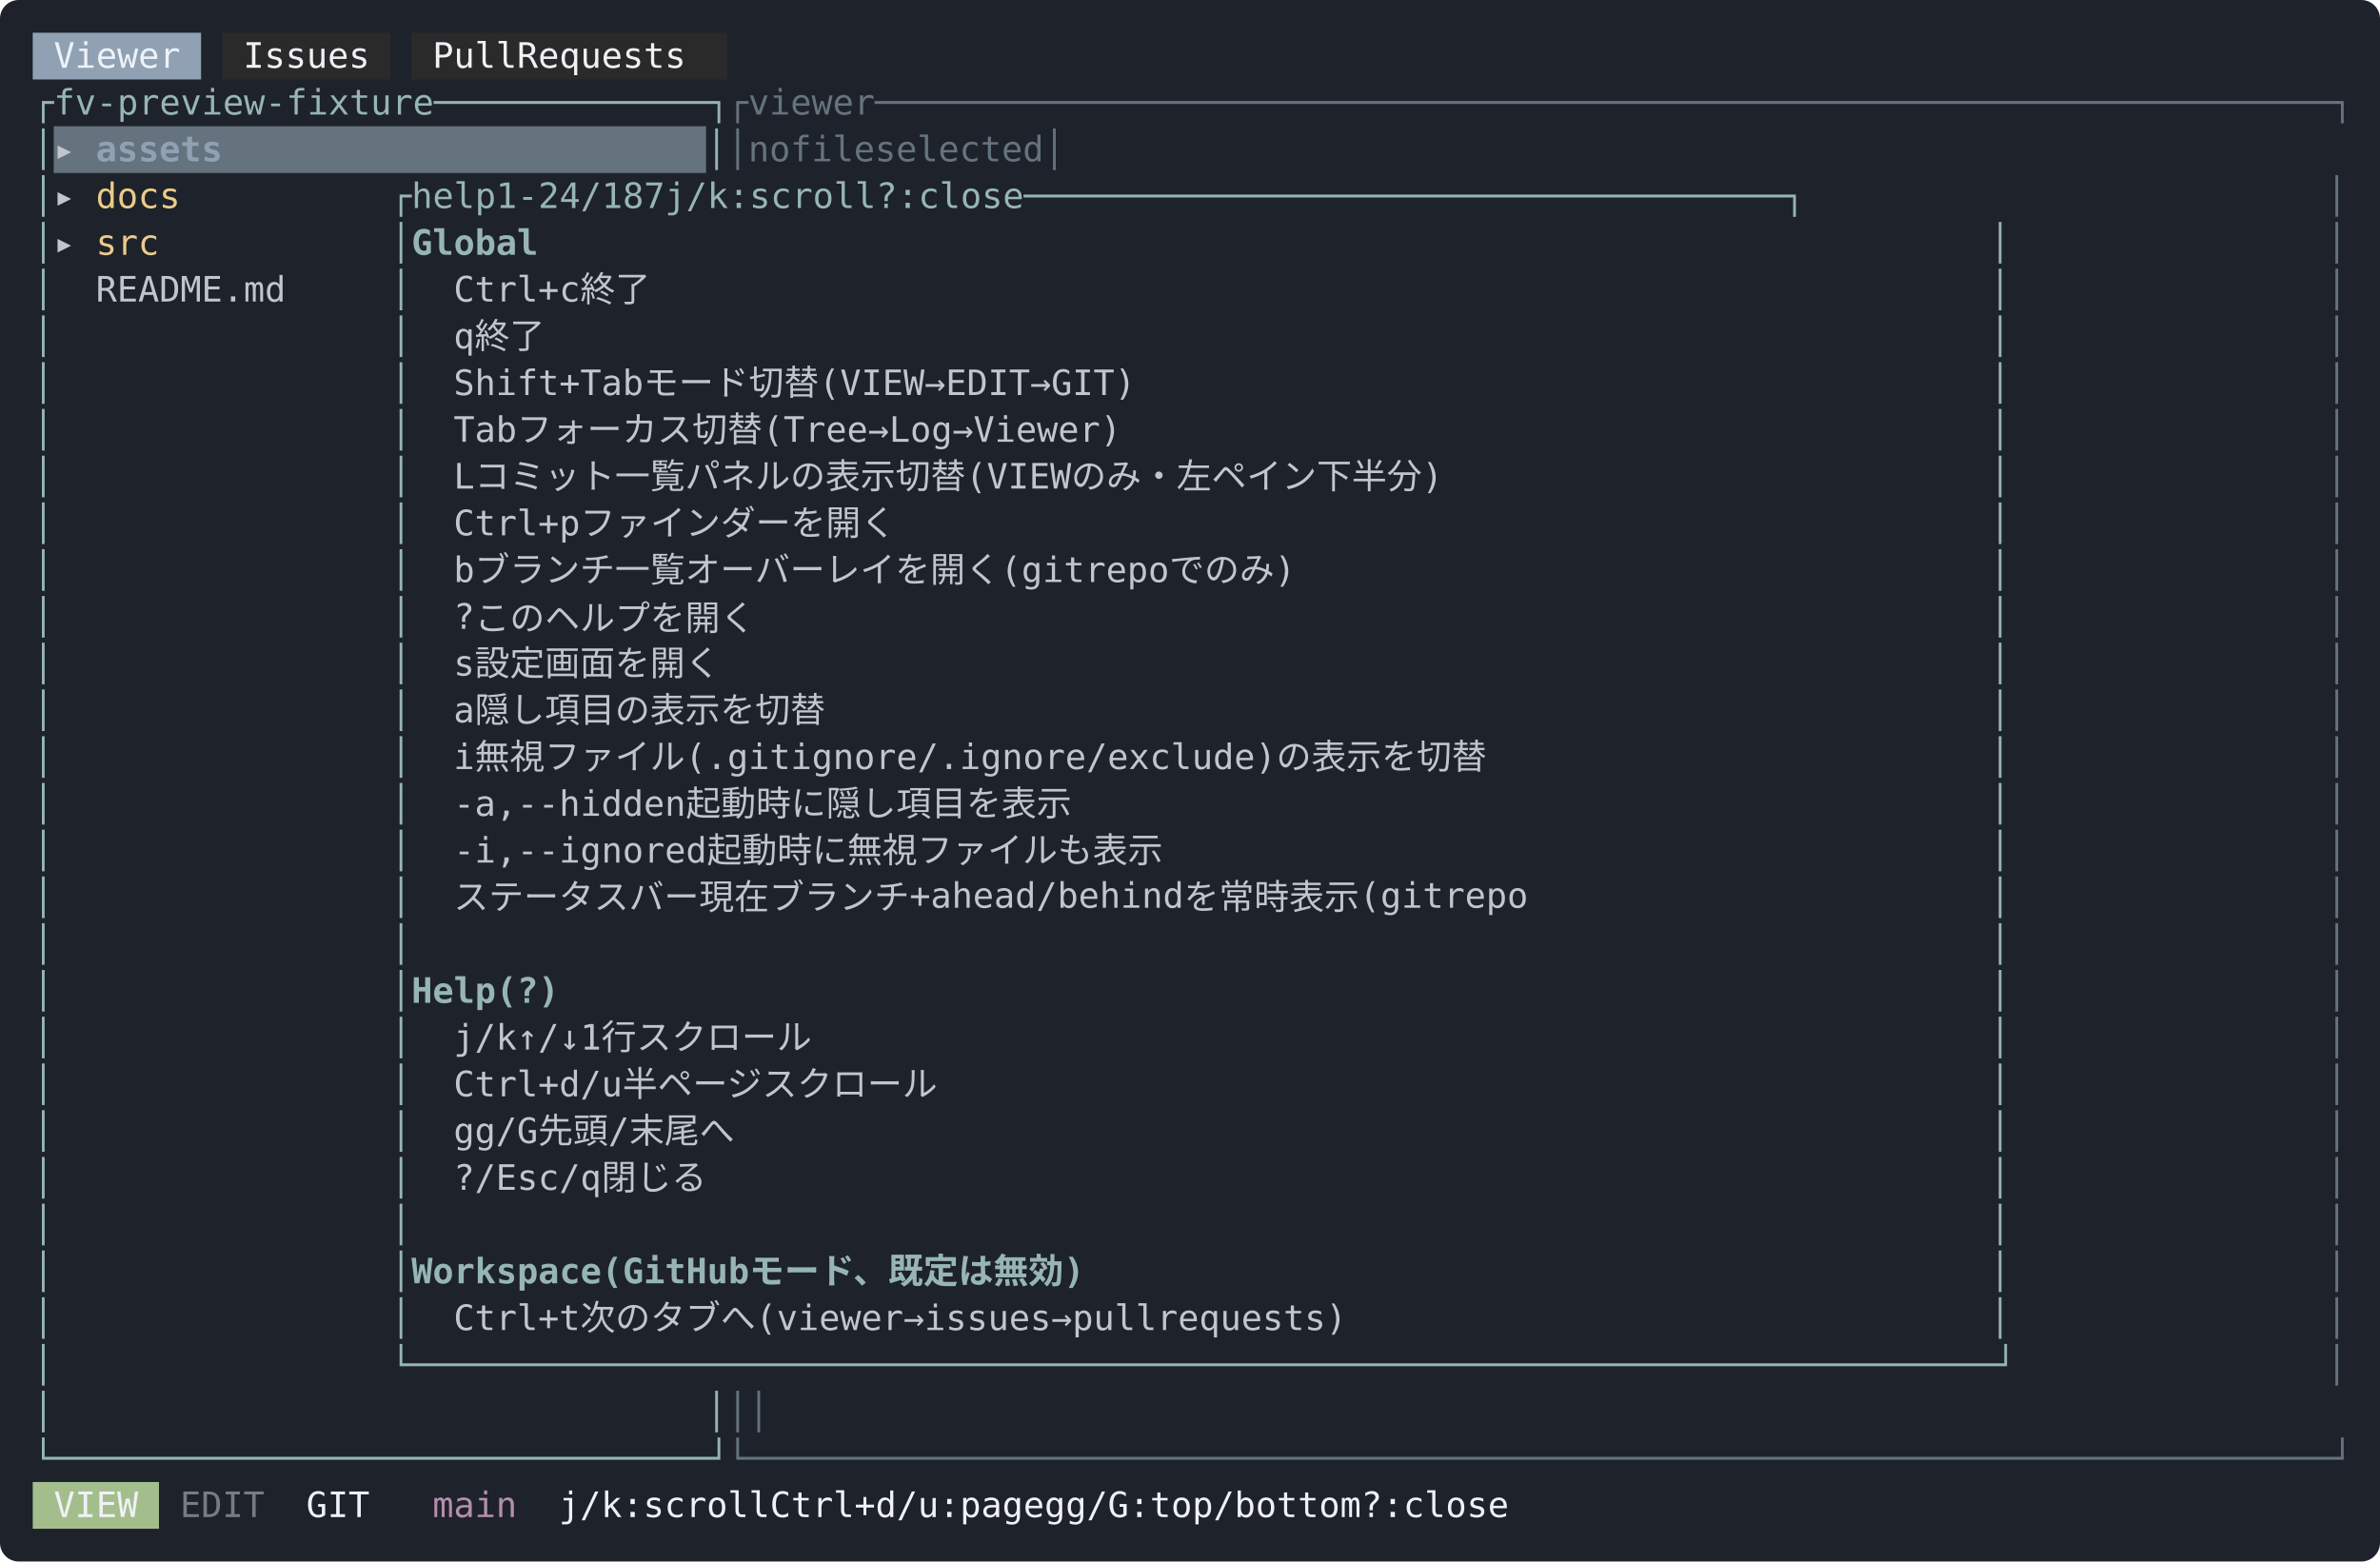
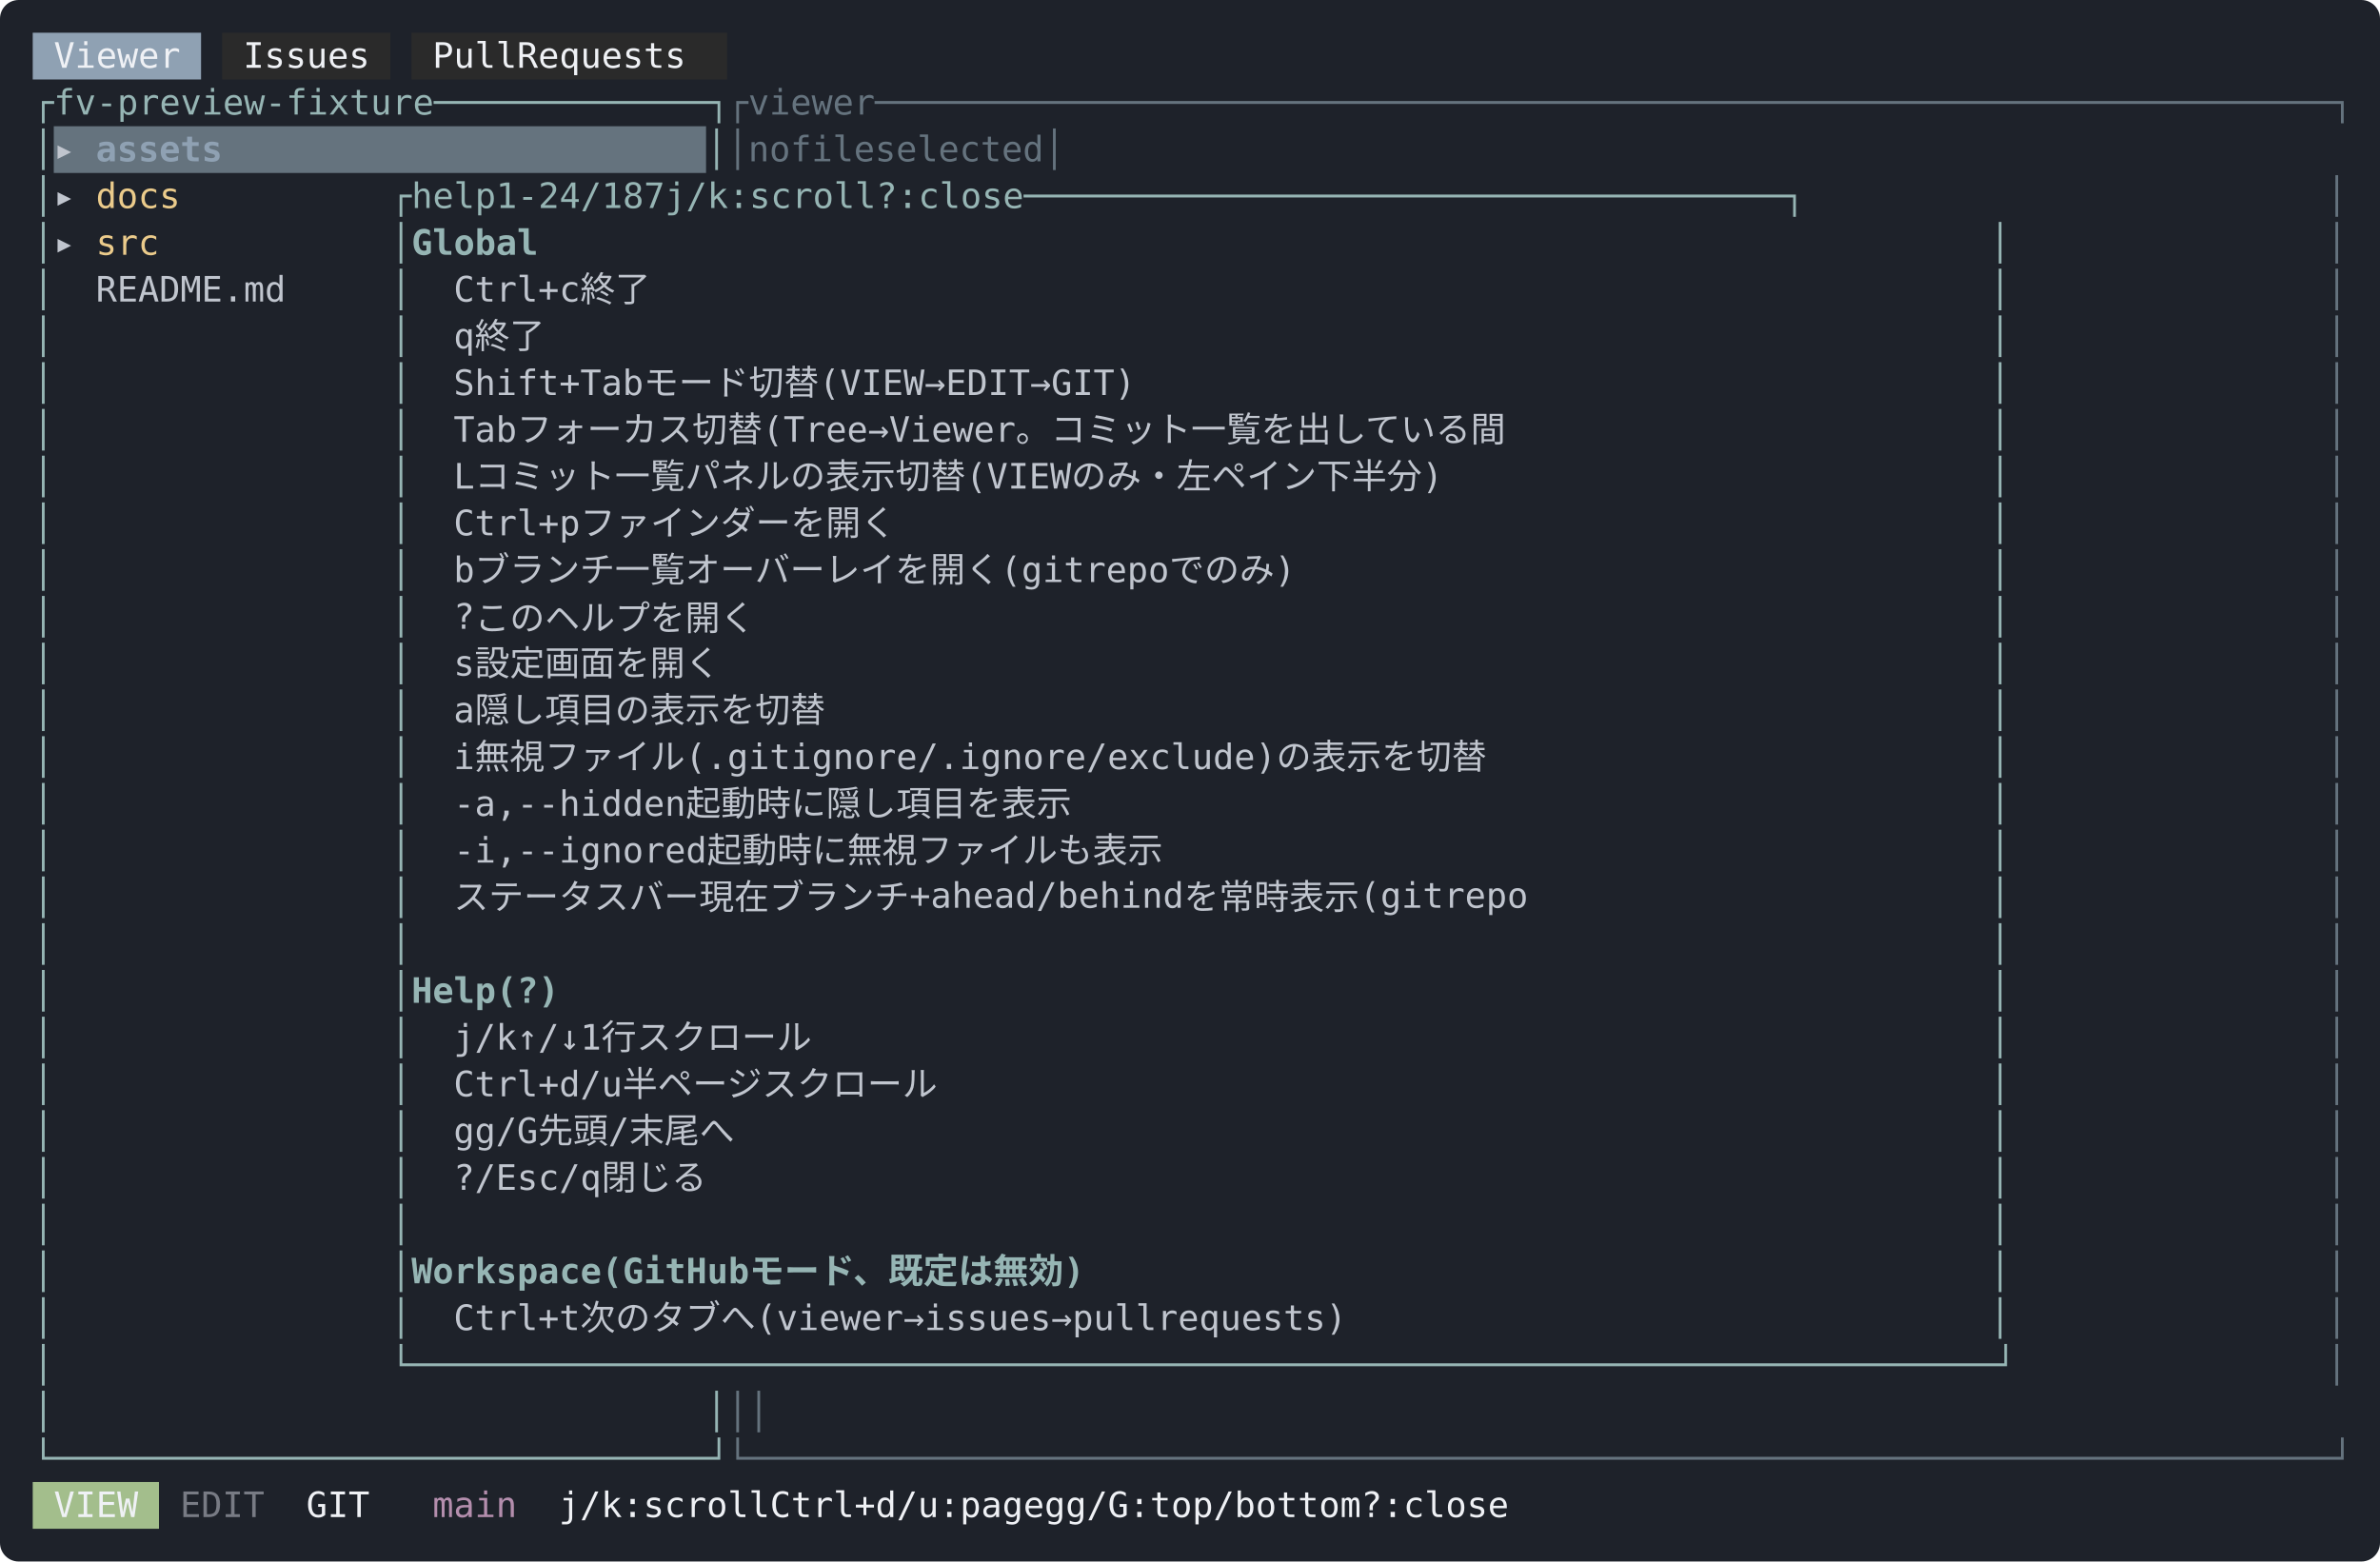
<svg xmlns="http://www.w3.org/2000/svg" width="1018" height="668" viewBox="0 0 1018 668" font-family="ui-monospace, SFMono-Regular, Menlo, Consolas, 'DejaVu Sans Mono', monospace" font-size="15">
  <rect width="1018" height="668" rx="8" fill="#1e222a" />
  <rect x="14" y="14" width="72" height="20" fill="#8fa1b3" />
  <rect x="95" y="14" width="72" height="20" fill="#2a2a2a" />
  <rect x="176" y="14" width="135" height="20" fill="#2a2a2a" />
  <text x="23 32 41 50 59 68" y="29" fill="#eff1f5">Viewer</text>
  <text x="104 113 122 131 140 149" y="29" fill="#eff1f5">Issues</text>
  <text x="185 194 203 212 230 239 248 257 266 275 284 293" y="29" fill="#eff1f5">PullRequests</text>
  <text x="14 23 32 41 50 59 68 77 86 95 104 113 122 131 140 149 158 167 176 185 194 203 212 221 230 239 248 257 266 275 284 293 302" y="49" fill="#96b5b4">┌fv-preview-fixture─────────────┐</text>
  <text x="311 320 329 338 347 356 365 374 383 392 401 410 419 428 437 446 455 464 473 482 491 500 509 518 527 536 545 554 563 572 581 590 599 608 617 626 635 644 653 662 671 680 689 698 707 716 725 734 743 752 761 770 779 788 797 806 815 824 833 842 851 860 869 878 887 896 905 914 923 932 941 950 959 968 977 986 995" y="49" fill="#65737e">┌viewer─────────────────────────────────────────────────────────────────────┐</text>
  <rect x="23" y="54" width="279" height="20" fill="#65737e" />
  <text x="14" y="69" fill="#96b5b4">│</text>
  <text x="23" y="69" fill="#c0c5ce" font-weight="bold">▸</text>
  <text x="41 50 59 68 77 86" y="69" fill="#8fa1b3" font-weight="bold">assets</text>
  <text x="302" y="69" fill="#96b5b4">│</text>
  <text x="311 320 329 347 356 365 374 392 401 410 419 428 437 446 455 995" y="69" fill="#65737e">│nofileselected│</text>
  <text x="14" y="89" fill="#96b5b4">│</text>
  <text x="23" y="89" fill="#c0c5ce">▸</text>
  <text x="41 50 59 68" y="89" fill="#ebcb8b">docs</text>
  <text x="167 185 194 203 212 239 248 257 266 275 284 293 302 329 338 347 356 374 383 392 401 410 419 446 455 473 482 491 500 509 527 536 545 554 563 572 581 590 599 608 617 626 635 644 653 662 671 680 689 698 707 716 725 734 743 752 761 770 779 788 797 806 815 824 833 842 851" y="89" fill="#96b5b4">┌help1-24/187j/k:scroll?:close────────────────────────────────────┐</text>
  <text x="995" y="89" fill="#65737e">│</text>
  <text x="14" y="109" fill="#96b5b4">│</text>
  <text x="23" y="109" fill="#c0c5ce">▸</text>
  <text x="41 50 59" y="109" fill="#ebcb8b">src</text>
  <text x="167" y="109" fill="#96b5b4">│</text>
  <text x="176 185 194 203 212 221" y="109" fill="#96b5b4" font-weight="bold">Global</text>
  <text x="851" y="109" fill="#96b5b4">│</text>
  <text x="995" y="109" fill="#65737e">│</text>
  <text x="14" y="129" fill="#96b5b4">│</text>
  <text x="41 50 59 68 77 86 95 104 113" y="129" fill="#c0c5ce">README.md</text>
  <text x="167" y="129" fill="#96b5b4">│</text>
  <text x="194 203 212 221 230 239 338 356" y="129" fill="#c0c5ce">Ctrl+c終了</text>
  <text x="851" y="129" fill="#96b5b4">│</text>
  <text x="995" y="129" fill="#65737e">│</text>
  <text x="14" y="149" fill="#96b5b4">│</text>
  <text x="167" y="149" fill="#96b5b4">│</text>
  <text x="194 338 356" y="149" fill="#c0c5ce">q終了</text>
  <text x="851" y="149" fill="#96b5b4">│</text>
  <text x="995" y="149" fill="#65737e">│</text>
  <text x="14" y="169" fill="#96b5b4">│</text>
  <text x="167" y="169" fill="#96b5b4">│</text>
  <text x="194 203 212 221 230 239 248 257 266 338 356 374 392 410 437 446 455 464 473 491 509 518 527 536 554 572 581 590 599" y="169" fill="#c0c5ce">Shift+Tabモード切替(VIEW→EDIT→GIT)</text>
  <text x="851" y="169" fill="#96b5b4">│</text>
  <text x="995" y="169" fill="#65737e">│</text>
  <text x="14" y="189" fill="#96b5b4">│</text>
  <text x="167" y="189" fill="#96b5b4">│</text>
-   <text x="194 203 212 338 356 374 392 410 428 446 473 482 491 500 509 527 545 554 563 581 599 608 617 626 635 644 653" y="189" fill="#c0c5ce">Tabフォーカス切替(Tree→Log→Viewer)</text>
+   <text x="194 203 212 338 356 374 392 410 428 446 473 482 491 500 509 527 545 554 563 572 581 590 599 617 635 653 671 689 707 725 743 761 779 797 815 833" y="189" fill="#c0c5ce">Tabフォーカス切替(Tree→Viewer。コミット一覧を出している間</text>
  <text x="851" y="189" fill="#96b5b4">│</text>
  <text x="995" y="189" fill="#65737e">│</text>
  <text x="14" y="209" fill="#96b5b4">│</text>
  <text x="167" y="209" fill="#96b5b4">│</text>
  <text x="194 338 356 374 392 410 428 446 464 482 500 518 536 554 572 599 608 617 626 635 653 671 689 707 725 743 761 779 797 815 833" y="209" fill="#c0c5ce">Lコミット一覧パネルの表示切替(VIEWのみ・左ペイン下半分)</text>
  <text x="851" y="209" fill="#96b5b4">│</text>
  <text x="995" y="209" fill="#65737e">│</text>
  <text x="14" y="229" fill="#96b5b4">│</text>
  <text x="167" y="229" fill="#96b5b4">│</text>
  <text x="194 203 212 221 230 239 338 356 374 392 410 428 446 464 482" y="229" fill="#c0c5ce">Ctrl+pファインダーを開く</text>
  <text x="851" y="229" fill="#96b5b4">│</text>
  <text x="995" y="229" fill="#65737e">│</text>
  <text x="14" y="249" fill="#96b5b4">│</text>
  <text x="167" y="249" fill="#96b5b4">│</text>
  <text x="194 338 356 374 392 410 428 446 464 482 500 518 536 554 572 590 617 626 635 644 662 671 680 689 707 725 743 761" y="249" fill="#c0c5ce">bブランチ一覧オーバーレイを開く(gitrepoでのみ)</text>
  <text x="851" y="249" fill="#96b5b4">│</text>
  <text x="995" y="249" fill="#65737e">│</text>
  <text x="14" y="269" fill="#96b5b4">│</text>
  <text x="167" y="269" fill="#96b5b4">│</text>
  <text x="194 338 356 374 392 410 428 446 464" y="269" fill="#c0c5ce">?このヘルプを開く</text>
  <text x="851" y="269" fill="#96b5b4">│</text>
  <text x="995" y="269" fill="#65737e">│</text>
  <text x="14" y="289" fill="#96b5b4">│</text>
  <text x="167" y="289" fill="#96b5b4">│</text>
  <text x="194 338 356 374 392 410 428 446" y="289" fill="#c0c5ce">s設定画面を開く</text>
  <text x="851" y="289" fill="#96b5b4">│</text>
  <text x="995" y="289" fill="#65737e">│</text>
  <text x="14" y="309" fill="#96b5b4">│</text>
  <text x="167" y="309" fill="#96b5b4">│</text>
  <text x="194 338 356 374 392 410 428 446 464 482 500" y="309" fill="#c0c5ce">a隠し項目の表示を切替</text>
  <text x="851" y="309" fill="#96b5b4">│</text>
  <text x="995" y="309" fill="#65737e">│</text>
  <text x="14" y="329" fill="#96b5b4">│</text>
  <text x="167" y="329" fill="#96b5b4">│</text>
  <text x="194 338 356 374 392 410 428 455 464 473 482 491 500 509 518 527 536 545 554 563 572 581 590 599 608 617 626 635 644 653 662 671 680 689 698 716 734 752 770 788 806" y="329" fill="#c0c5ce">i無視ファイル(.gitignore/.ignore/exclude)の表示を切替</text>
  <text x="851" y="329" fill="#96b5b4">│</text>
  <text x="995" y="329" fill="#65737e">│</text>
  <text x="14" y="349" fill="#96b5b4">│</text>
  <text x="167" y="349" fill="#96b5b4">│</text>
  <text x="194 203 212 230 239 248 257 266 275 284 293 338 356 374 392 410 428 446 464 482 500 518" y="349" fill="#c0c5ce">-a,--hidden起動時に隠し項目を表示</text>
  <text x="851" y="349" fill="#96b5b4">│</text>
  <text x="995" y="349" fill="#65737e">│</text>
  <text x="14" y="369" fill="#96b5b4">│</text>
  <text x="167" y="369" fill="#96b5b4">│</text>
  <text x="194 203 212 230 239 248 257 266 275 284 293 302 338 356 374 392 410 428 446 464 482 500 518 536 554" y="369" fill="#c0c5ce">-i,--ignored起動時に無視ファイルも表示</text>
  <text x="851" y="369" fill="#96b5b4">│</text>
  <text x="995" y="369" fill="#65737e">│</text>
  <text x="14" y="389" fill="#96b5b4">│</text>
  <text x="167" y="389" fill="#96b5b4">│</text>
  <text x="194 212 230 248 266 284 302 401 419 437 455 473 491 518 536 545 554 563 572 581 590 599 608 617 626 635 653 671 689 707 725 752 761 770 779 797 806 815 824" y="389" fill="#c0c5ce">ステータスバー現在ブランチ+ahead/behindを常時表示(gitrepo</text>
  <text x="851" y="389" fill="#96b5b4">│</text>
  <text x="995" y="389" fill="#65737e">│</text>
  <text x="14" y="409" fill="#96b5b4">│</text>
  <text x="167" y="409" fill="#96b5b4">│</text>
  <text x="851" y="409" fill="#96b5b4">│</text>
  <text x="995" y="409" fill="#65737e">│</text>
  <text x="14" y="429" fill="#96b5b4">│</text>
  <text x="167" y="429" fill="#96b5b4">│</text>
  <text x="176 185 194 203 221 230 239" y="429" fill="#96b5b4" font-weight="bold">Help(?)</text>
  <text x="851" y="429" fill="#96b5b4">│</text>
  <text x="995" y="429" fill="#65737e">│</text>
  <text x="14" y="449" fill="#96b5b4">│</text>
  <text x="167" y="449" fill="#96b5b4">│</text>
  <text x="194 203 212 230 239 248 338 356 374 392 410 428 446" y="449" fill="#c0c5ce">j/k↑/↓1行スクロール</text>
  <text x="851" y="449" fill="#96b5b4">│</text>
  <text x="995" y="449" fill="#65737e">│</text>
  <text x="14" y="469" fill="#96b5b4">│</text>
  <text x="167" y="469" fill="#96b5b4">│</text>
  <text x="194 203 212 221 230 239 248 257 338 356 374 392 410 428 446 464 482" y="469" fill="#c0c5ce">Ctrl+d/u半ページスクロール</text>
  <text x="851" y="469" fill="#96b5b4">│</text>
  <text x="995" y="469" fill="#65737e">│</text>
  <text x="14" y="489" fill="#96b5b4">│</text>
  <text x="167" y="489" fill="#96b5b4">│</text>
  <text x="194 203 221 239 338 356 383 401 419 437" y="489" fill="#c0c5ce">gg/G先頭/末尾へ</text>
  <text x="851" y="489" fill="#96b5b4">│</text>
  <text x="995" y="489" fill="#65737e">│</text>
  <text x="14" y="509" fill="#96b5b4">│</text>
  <text x="167" y="509" fill="#96b5b4">│</text>
  <text x="194 212 230 239 248 266 284 338 356 374" y="509" fill="#c0c5ce">?/Esc/q閉じる</text>
  <text x="851" y="509" fill="#96b5b4">│</text>
  <text x="995" y="509" fill="#65737e">│</text>
  <text x="14" y="529" fill="#96b5b4">│</text>
  <text x="167" y="529" fill="#96b5b4">│</text>
  <text x="851" y="529" fill="#96b5b4">│</text>
  <text x="995" y="529" fill="#65737e">│</text>
  <text x="14" y="549" fill="#96b5b4">│</text>
  <text x="167" y="549" fill="#96b5b4">│</text>
  <text x="176 185 194 203 212 221 230 239 248 266 275 284 293 302 311 320 338 356 374 392 410 428 446 464 482 500" y="549" fill="#96b5b4" font-weight="bold">Workspace(GitHubモード、既定は無効)</text>
  <text x="851" y="549" fill="#96b5b4">│</text>
  <text x="995" y="549" fill="#65737e">│</text>
  <text x="14" y="569" fill="#96b5b4">│</text>
  <text x="167" y="569" fill="#96b5b4">│</text>
  <text x="194 203 212 221 230 239 338 356 374 392 410 437 446 455 464 473 482 491 509 527 536 545 554 563 572 590 608 617 626 635 653 662 671 680 689 698 707 716 725" y="569" fill="#c0c5ce">Ctrl+t次のタブへ(viewer→issues→pullrequests)</text>
  <text x="851" y="569" fill="#96b5b4">│</text>
  <text x="995" y="569" fill="#65737e">│</text>
  <text x="14" y="589" fill="#96b5b4">│</text>
  <text x="167 176 185 194 203 212 221 230 239 248 257 266 275 284 293 302 311 320 329 338 347 356 365 374 383 392 401 410 419 428 437 446 455 464 473 482 491 500 509 518 527 536 545 554 563 572 581 590 599 608 617 626 635 644 653 662 671 680 689 698 707 716 725 734 743 752 761 770 779 788 797 806 815 824 833 842 851" y="589" fill="#96b5b4">└───────────────────────────────────────────────────────────────────────────┘</text>
  <text x="995" y="589" fill="#65737e">│</text>
  <text x="14" y="609" fill="#96b5b4">│</text>
  <text x="302" y="609" fill="#96b5b4">│</text>
  <text x="311 995" y="609" fill="#65737e">││</text>
  <text x="14 23 32 41 50 59 68 77 86 95 104 113 122 131 140 149 158 167 176 185 194 203 212 221 230 239 248 257 266 275 284 293 302" y="629" fill="#96b5b4">└───────────────────────────────┘</text>
  <text x="311 320 329 338 347 356 365 374 383 392 401 410 419 428 437 446 455 464 473 482 491 500 509 518 527 536 545 554 563 572 581 590 599 608 617 626 635 644 653 662 671 680 689 698 707 716 725 734 743 752 761 770 779 788 797 806 815 824 833 842 851 860 869 878 887 896 905 914 923 932 941 950 959 968 977 986 995" y="629" fill="#65737e">└───────────────────────────────────────────────────────────────────────────┘</text>
  <rect x="14" y="634" width="54" height="20" fill="#a3be8c" />
  <text x="23 32 41 50" y="649" fill="#eff1f5">VIEW</text>
  <text x="77 86 95 104" y="649" fill="#c0c5ce" fill-opacity="0.55">EDIT</text>
  <text x="131 140 149" y="649" fill="#eff1f5">GIT</text>
  <text x="185 194 203 212" y="649" fill="#b48ead">main</text>
  <text x="239 248 257 266 284 293 302 311 320 329 356 365 374 383 392 401 410 419 428 446 455 464 473 500 509 518 527 536 554 563 572 581 590 599 608 617 626 635 662 671 689 698 707 716 725" y="649" fill="#eff1f5">j/k:scrollCtrl+d/u:pagegg/G:top/bottom?:close</text>
</svg>
